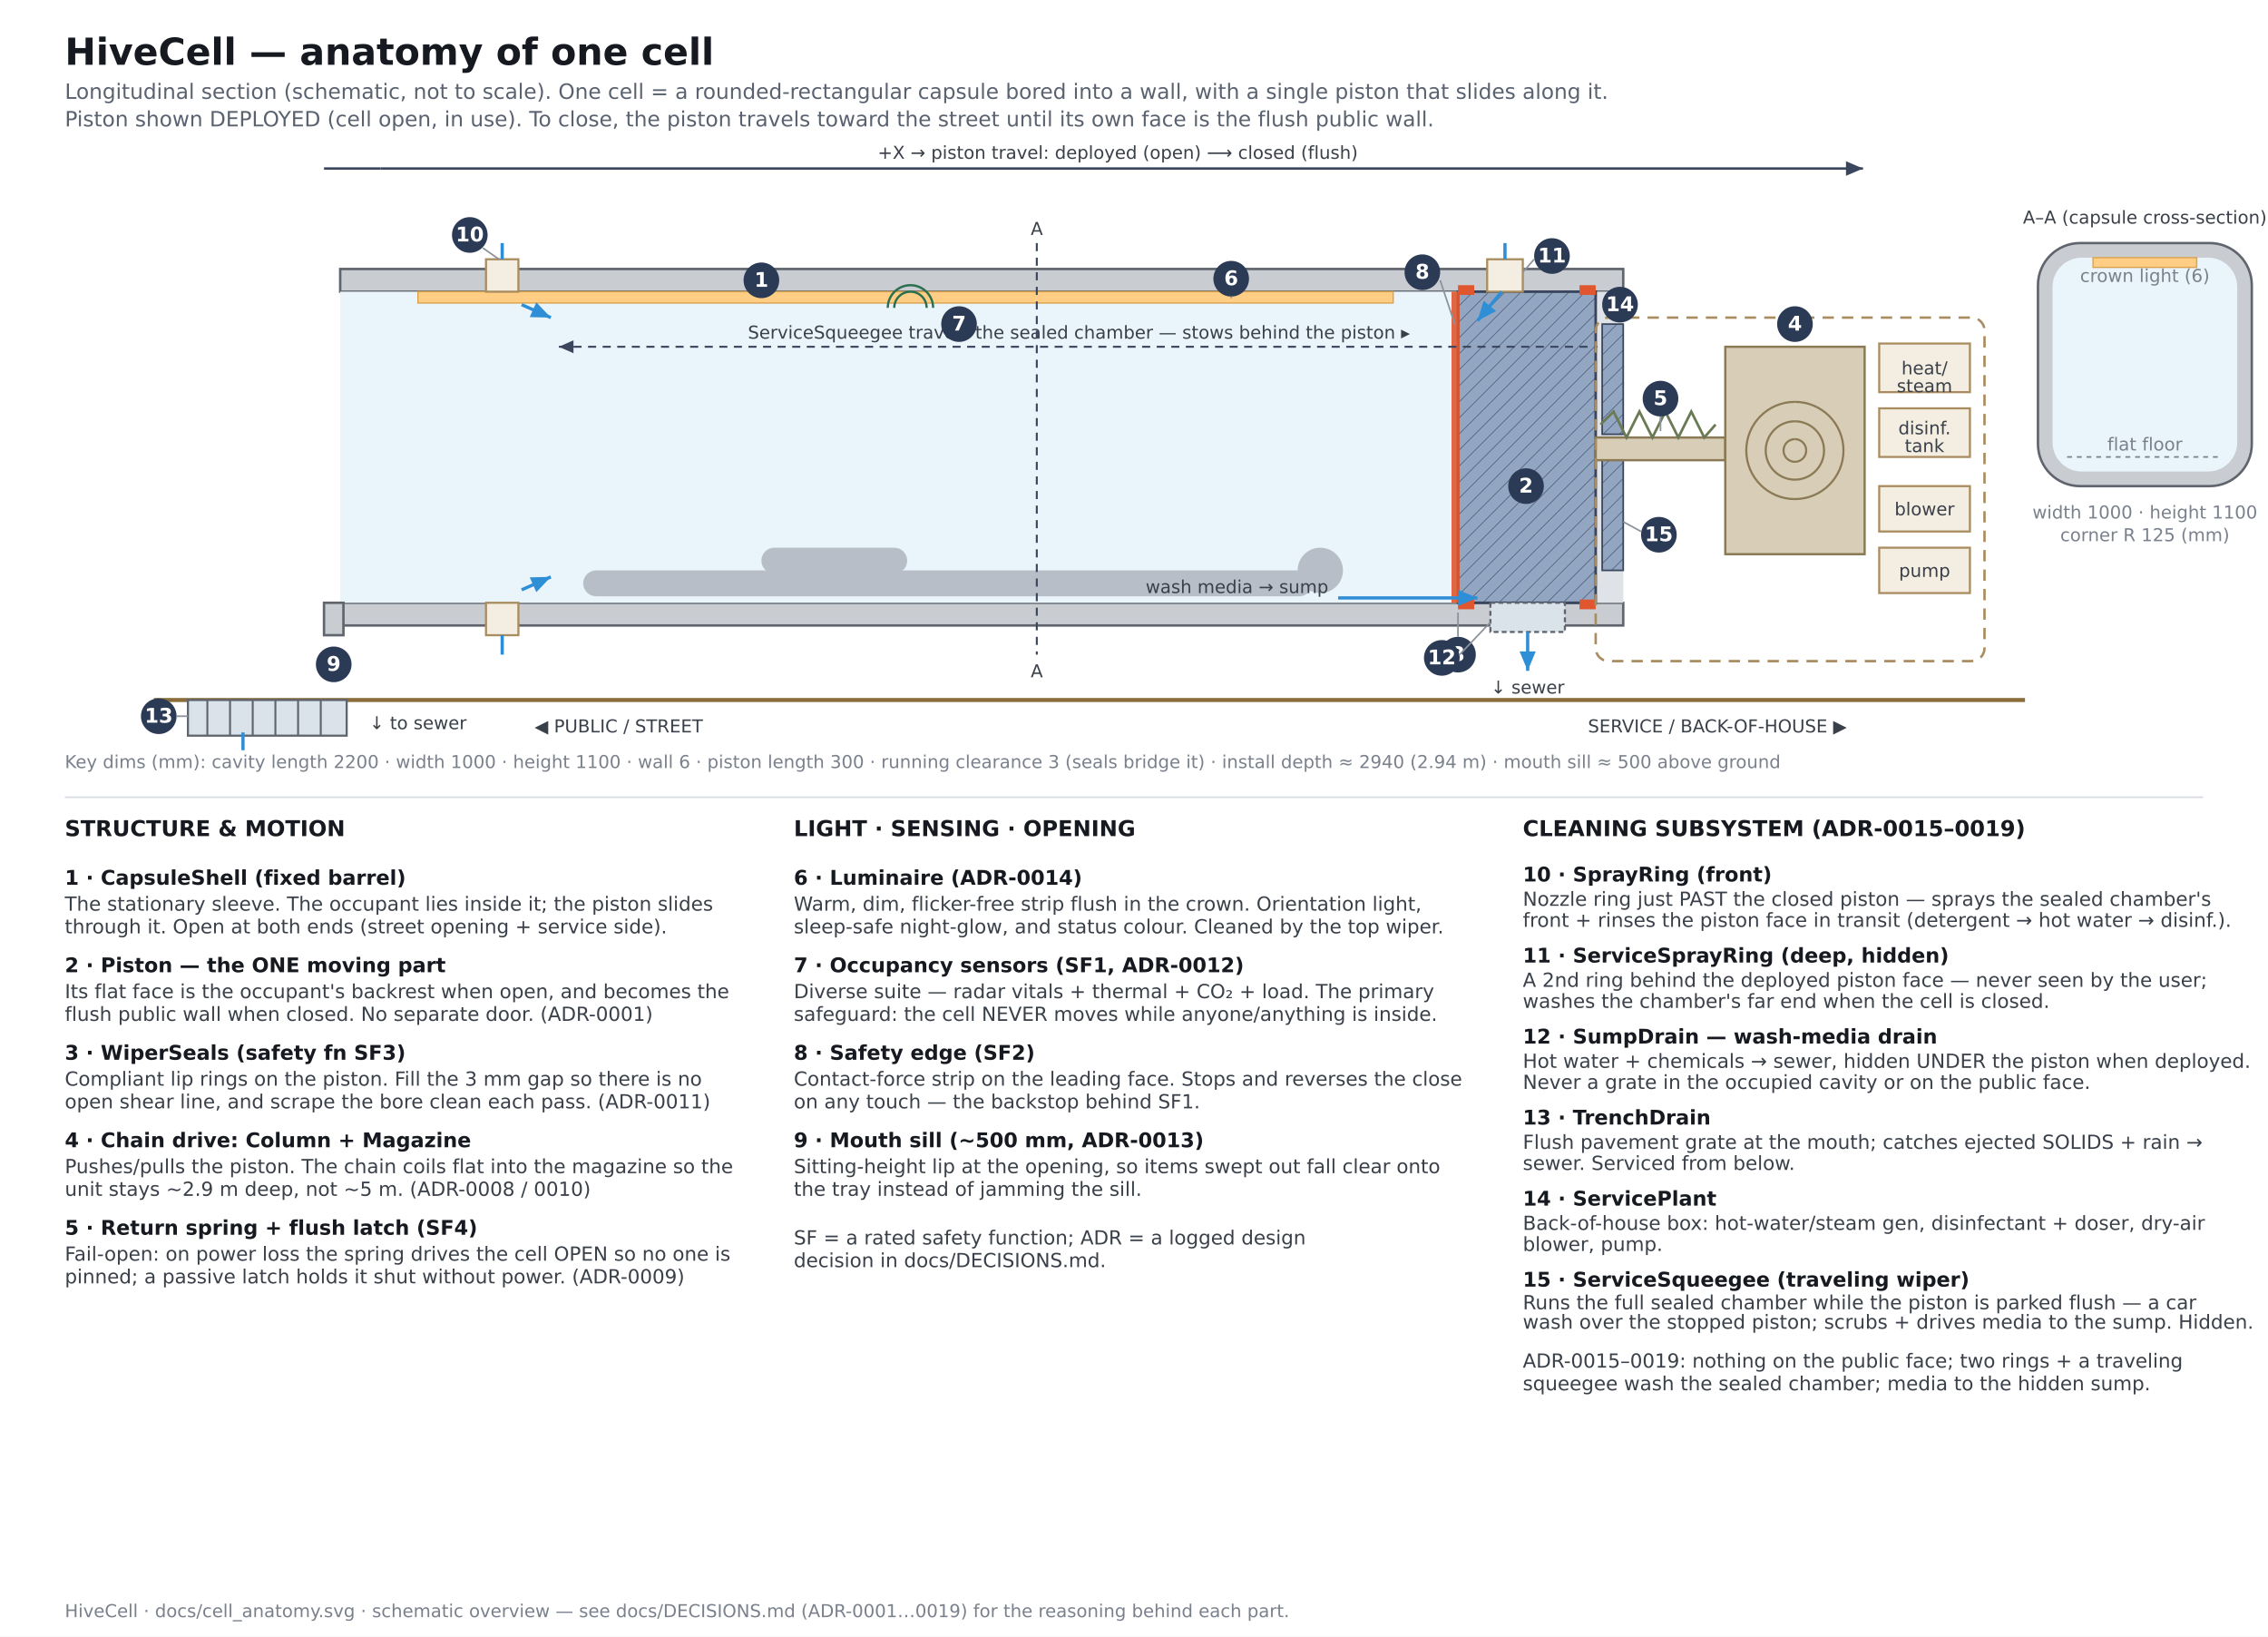
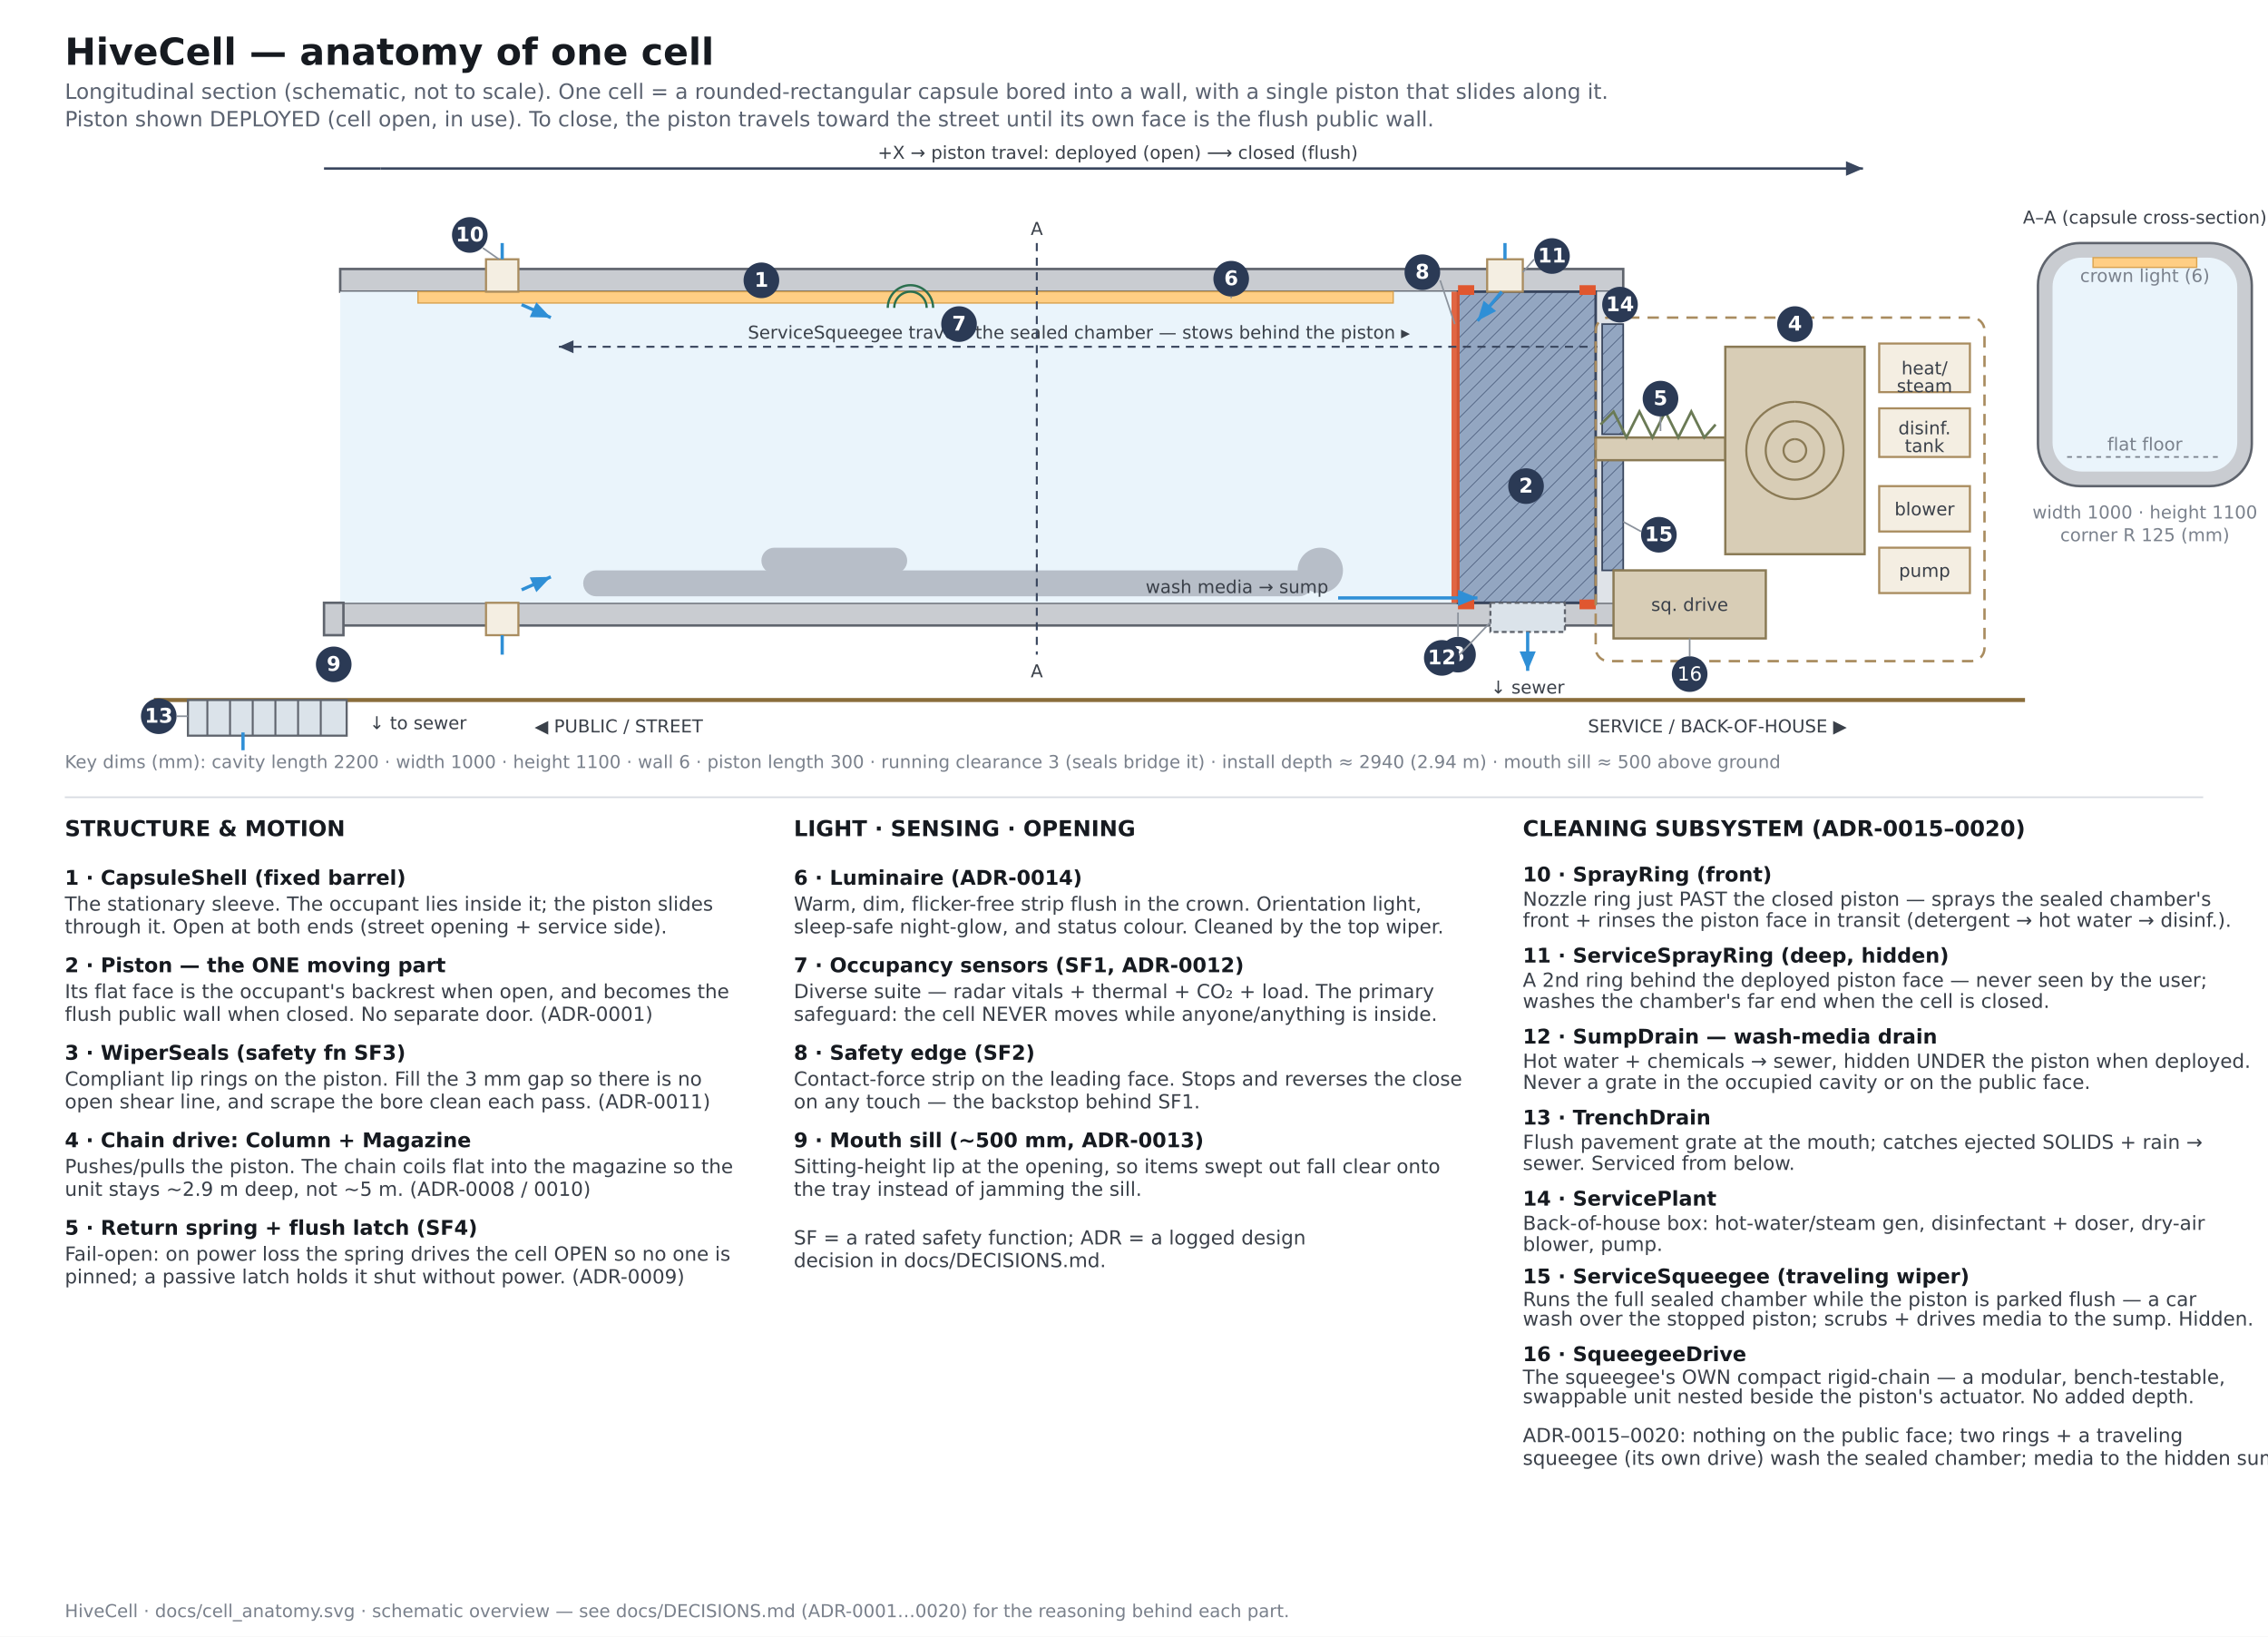
<svg xmlns="http://www.w3.org/2000/svg" width="1400" height="1010" viewBox="0 0 1400 1010">
  <style>
    text{font-family:'DejaVu Sans','Helvetica',Arial,sans-serif}
    .title{font-size:23px;font-weight:bold;fill:#161a20}
    .sub{font-size:13px;fill:#5a6270}
    .lbl{font-size:13px;fill:#20242b}
    .small{font-size:11px;fill:#3a4049}
    .dim{font-size:11px;fill:#7a818c}
    .grphdr{font-size:13.5px;font-weight:bold;fill:#161a20}
    .fnname{font-size:12.5px;font-weight:bold;fill:#161a20}
    .fntext{font-size:12px;fill:#3a4049}
    .wall{fill:#c9ccd1;stroke:#5f646d;stroke-width:1.5}
    .bore{fill:#eaf4fb}
    .void{fill:#dfe3e8}
    .piston{fill:#93a6c1;stroke:#39465e;stroke-width:1.6}
    .seal{fill:#e0572f}
    .lum{fill:#ffce84;stroke:#d9a24e;stroke-width:.8}
    .tray{fill:#dbe3ea;stroke:#5f646d;stroke-width:1.3}
    .plant{fill:#f4eee2;stroke:#a98c5f;stroke-width:1.3}
    .env{fill:none;stroke:#a98c5f;stroke-width:1.5;stroke-dasharray:7 5}
    .mag{fill:#d8cdb6;stroke:#8a7a55;stroke-width:1.4}
    .body{fill:#b7bec8}
    .ground{stroke:#8a6d3b;stroke-width:2.5}
    .leader{stroke:#8b929c;stroke-width:1}
    .water{stroke:#2f8fd6;stroke-width:2;fill:none}
    .waterfill{fill:#bfe0f5}
    .axis{stroke:#39465e;stroke-width:1.5}
    .cut{stroke:#39465e;stroke-width:1.2;stroke-dasharray:5 4}
  </style>
  <defs>
    <marker id="arr" markerWidth="9" markerHeight="9" refX="7" refY="3" orient="auto">
      <path d="M0,0 L7,3 L0,6 Z" fill="#39465e" />
    </marker>
    <marker id="spray" markerWidth="8" markerHeight="8" refX="6" refY="2.5" orient="auto">
      <path d="M0,0 L6,2.5 L0,5 Z" fill="#2f8fd6" />
    </marker>
    <pattern id="hatch" width="7" height="7" patternTransform="rotate(45)" patternUnits="userSpaceOnUse">
      <rect width="7" height="7" fill="#93a6c1" />
      <line x1="0" y1="0" x2="0" y2="7" stroke="#5c6e8c" stroke-width="1.1" />
    </pattern>
  </defs>
  <rect x="0" y="0" width="1400" height="1010" fill="#ffffff" />
  <text x="40" y="40" class="title">HiveCell — anatomy of one cell</text>
  <text x="40" y="61" class="sub">Longitudinal section (schematic, not to scale). One cell = a rounded-rectangular capsule bored into a wall, with a single piston that slides along it.</text>
  <text x="40" y="78" class="sub">Piston shown DEPLOYED (cell open, in use). To close, the piston travels toward the street until its own face is the flush public wall.</text>
  <line x1="235" y1="104" x2="1150" y2="104" class="axis" marker-end="url(#arr)" />
  <line x1="235" y1="104" x2="200" y2="104" class="axis" />
  <text x="690" y="98" class="small" text-anchor="middle">+X  →  piston travel: deployed (open) ⟶ closed (flush)</text>
  <line x1="95" y1="432" x2="1250" y2="432" class="ground" />
  <text x="330" y="452" class="small" fill="#8a6d3b">◀ PUBLIC / STREET</text>
  <text x="1140" y="452" class="small" fill="#8a6d3b" text-anchor="end">SERVICE / BACK-OF-HOUSE ▶</text>
  <rect x="210" y="166" width="792" height="14" class="wall" />
  <rect x="210" y="372" width="792" height="14" class="wall" />
  <rect x="210" y="180" width="690" height="192" class="bore" />
  <rect x="985" y="180" width="17" height="192" class="void" />
  <rect x="258" y="180" width="602" height="7" class="lum" />
  <g class="body">
    <circle cx="815" cy="352" r="14" />
    <rect x="360" y="352" width="450" height="16" rx="8" />
    <rect x="470" y="338" width="90" height="16" rx="8" />
  </g>
  <rect x="900" y="180" width="85" height="192" fill="url(#hatch)" stroke="#39465e" stroke-width="1.6" />
  <rect x="896" y="180" width="5" height="192" class="seal" opacity="0.9" />
  <rect x="900" y="176" width="10" height="6" class="seal" />
  <rect x="900" y="370" width="10" height="6" class="seal" />
  <rect x="975" y="176" width="10" height="6" class="seal" />
  <rect x="975" y="370" width="10" height="6" class="seal" />
  <g stroke="#2b6f4e" fill="none" stroke-width="1.4">
    <path d="M552,190 a10,10 0 0 1 20,0" />
    <path d="M548,190 a14,14 0 0 1 28,0" />
  </g>
  <rect x="300" y="160" width="20" height="20" class="plant" />
  <rect x="300" y="372" width="20" height="20" class="plant" />
  <line x1="322" y1="188" x2="340" y2="196" class="water" marker-end="url(#spray)" />
  <line x1="322" y1="364" x2="340" y2="356" class="water" marker-end="url(#spray)" />
  <line x1="310" y1="160" x2="310" y2="150" class="water" />
  <line x1="310" y1="392" x2="310" y2="404" class="water" />
  <rect x="918" y="160" width="22" height="20" class="plant" />
  <line x1="927" y1="180" x2="912" y2="198" class="water" marker-end="url(#spray)" />
  <line x1="929" y1="160" x2="929" y2="150" class="water" />
  <rect x="200" y="372" width="12" height="20" class="wall" />
  <rect x="920" y="372" width="46" height="18" class="tray" stroke-dasharray="3 2" />
  <line x1="943" y1="390" x2="943" y2="414" class="water" marker-end="url(#spray)" />
  <text x="943" y="428" class="small" fill="#2f8fd6" text-anchor="middle">↓ sewer</text>
  <text x="820" y="366" class="small" fill="#2f8fd6" text-anchor="end">wash media → sump</text>
  <line x1="826" y1="369" x2="912" y2="369" class="water" marker-end="url(#spray)" />
  <rect x="116" y="432" width="98" height="22" class="tray" />
  <g stroke="#5f646d" stroke-width="1.2">
    <line x1="128" y1="432" x2="128" y2="454" />
    <line x1="142" y1="432" x2="142" y2="454" />
    <line x1="156" y1="432" x2="156" y2="454" />
    <line x1="170" y1="432" x2="170" y2="454" />
    <line x1="184" y1="432" x2="184" y2="454" />
    <line x1="198" y1="432" x2="198" y2="454" />
  </g>
  <line x1="150" y1="452" x2="150" y2="463" class="water" />
  <text x="228" y="450" class="small" fill="#2f8fd6">↓ to sewer</text>
  <rect x="989" y="200" width="13" height="68" fill="url(#hatch)" stroke="#39465e" stroke-width="1" />
  <rect x="989" y="284" width="13" height="68" fill="url(#hatch)" stroke="#39465e" stroke-width="1" />
  <line x1="345" y1="214" x2="986" y2="214" class="cut" />
  <path d="M345,214 l9,-4 l0,8 Z" fill="#39465e" />
  <text x="666" y="209" class="small" text-anchor="middle" fill="#39465e">ServiceSqueegee travels the sealed chamber — stows behind the piston ▸</text>
  <rect x="985" y="270" width="80" height="14" class="mag" />
  <path d="M988,262 l8,-8 l8,16 l8,-16 l8,16 l8,-16 l8,16 l8,-16 l8,16 l7,-8" fill="none" stroke="#6a7a55" stroke-width="1.6" />
  <rect x="1065" y="214" width="86" height="128" class="mag" />
  <path d="M1108,278 m0,-30 a30,30 0 1 1 -0.1,0 M1108,278 m0,-18 a18,18 0 1 1 -0.1,0 M1108,278 m0,-7 a7,7 0 1 1 -0.1,0" fill="none" stroke="#8a7a55" stroke-width="1.3" />
  <rect x="985" y="196" width="240" height="212" rx="8" class="env" />
  <rect x="1160" y="212" width="56" height="30" class="plant" />
  <text x="1188" y="231" class="small" text-anchor="middle">heat/</text>
  <text x="1188" y="242" class="small" text-anchor="middle">steam</text>
  <rect x="1160" y="252" width="56" height="30" class="plant" />
  <text x="1188" y="268" class="small" text-anchor="middle">disinf.</text>
  <text x="1188" y="279" class="small" text-anchor="middle">tank</text>
  <rect x="1160" y="300" width="56" height="28" class="plant" />
  <text x="1188" y="318" class="small" text-anchor="middle">blower</text>
  <rect x="1160" y="338" width="56" height="28" class="plant" />
  <text x="1188" y="356" class="small" text-anchor="middle">pump</text>
+   <rect x="996" y="352" width="94" height="42" class="mag" />
+   <text x="1043" y="377" class="small" text-anchor="middle" fill="#3a2f18">sq. drive</text>
+   <g>
+     <circle cx="1043" cy="416" r="11" fill="#2b3a55" />
+     <text x="1043" y="420" fill="#fff" text-anchor="middle">16</text>
+     <line x1="1043" y1="405" x2="1043" y2="394" class="leader" />
+   </g>
  <line x1="640" y1="150" x2="640" y2="404" class="cut" />
  <text x="640" y="145" class="small" text-anchor="middle" fill="#39465e">A</text>
  <text x="640" y="418" class="small" text-anchor="middle" fill="#39465e">A</text>
  <g font-size="12.5" font-weight="bold">
    <g>
      <circle cx="470" cy="173" r="11" fill="#2b3a55" />
      <text x="470" y="177" fill="#fff" text-anchor="middle">1</text>
    </g>
    <g>
      <circle cx="942" cy="300" r="11" fill="#2b3a55" />
      <text x="942" y="304" fill="#fff" text-anchor="middle">2</text>
    </g>
    <g>
      <circle cx="900" cy="404" r="11" fill="#2b3a55" />
      <text x="900" y="408" fill="#fff" text-anchor="middle">3</text>
      <line x1="900" y1="393" x2="900" y2="378" class="leader" />
    </g>
    <g>
      <circle cx="1108" cy="200" r="11" fill="#2b3a55" />
      <text x="1108" y="204" fill="#fff" text-anchor="middle">4</text>
    </g>
    <g>
      <circle cx="1025" cy="246" r="11" fill="#2b3a55" />
      <text x="1025" y="250" fill="#fff" text-anchor="middle">5</text>
      <line x1="1025" y1="257" x2="1025" y2="266" class="leader" />
    </g>
    <g>
      <circle cx="760" cy="172" r="11" fill="#2b3a55" />
      <text x="760" y="176" fill="#fff" text-anchor="middle">6</text>
      <line x1="760" y1="183" x2="760" y2="184" class="leader" />
    </g>
    <g>
      <circle cx="592" cy="200" r="11" fill="#2b3a55" />
      <text x="592" y="204" fill="#fff" text-anchor="middle">7</text>
    </g>
    <g>
      <circle cx="878" cy="168" r="11" fill="#2b3a55" />
      <text x="878" y="172" fill="#fff" text-anchor="middle">8</text>
      <line x1="889" y1="173" x2="898" y2="200" class="leader" />
    </g>
    <g>
      <circle cx="206" cy="410" r="11" fill="#2b3a55" />
      <text x="206" y="414" fill="#fff" text-anchor="middle">9</text>
    </g>
    <g>
      <circle cx="290" cy="145" r="11" fill="#2b3a55" />
      <text x="290" y="149" fill="#fff" text-anchor="middle">10</text>
      <line x1="298" y1="153" x2="308" y2="160" class="leader" />
    </g>
    <g>
      <circle cx="98" cy="442" r="11" fill="#2b3a55" />
      <text x="98" y="446" fill="#fff" text-anchor="middle">13</text>
      <line x1="109" y1="442" x2="116" y2="442" class="leader" />
    </g>
    <g>
      <circle cx="1000" cy="188" r="11" fill="#2b3a55" />
      <text x="1000" y="192" fill="#fff" text-anchor="middle">14</text>
    </g>
    <g>
      <circle cx="890" cy="406" r="11" fill="#2b3a55" />
      <text x="890" y="410" fill="#fff" text-anchor="middle">12</text>
      <line x1="901" y1="404" x2="920" y2="384" class="leader" />
    </g>
    <g>
      <circle cx="958" cy="158" r="11" fill="#2b3a55" />
      <text x="958" y="162" fill="#fff" text-anchor="middle">11</text>
      <line x1="947" y1="160" x2="940" y2="168" class="leader" />
    </g>
    <g>
      <circle cx="1024" cy="330" r="11" fill="#2b3a55" />
      <text x="1024" y="334" fill="#fff" text-anchor="middle">15</text>
      <line x1="1013" y1="328" x2="1002" y2="322" class="leader" />
    </g>
  </g>
  <g transform="translate(1258,150)">
    <text x="66" y="-12" class="small" text-anchor="middle" fill="#39465e">A–A  (capsule cross-section)</text>
    <rect x="0" y="0" width="132" height="150" rx="26" class="wall" />
    <rect x="9" y="9" width="114" height="132" rx="18" class="bore" />
    <rect x="34" y="9" width="64" height="6" class="lum" />
    <line x1="18" y1="132" x2="114" y2="132" stroke="#7a818c" stroke-width="1" stroke-dasharray="3 3" />
    <text x="66" y="128" class="dim" text-anchor="middle">flat floor</text>
    <text x="66" y="170" class="dim" text-anchor="middle">width 1000 · height 1100</text>
    <text x="66" y="184" class="dim" text-anchor="middle">corner R 125 (mm)</text>
    <text x="66" y="24" class="dim" text-anchor="middle">crown light (6)</text>
  </g>
  <text x="40" y="474" class="dim">Key dims (mm): cavity length 2200 · width 1000 · height 1100 · wall 6 · piston length 300 · running clearance 3 (seals bridge it) · install depth ≈ 2940 (2.94 m) · mouth sill ≈ 500 above ground</text>
  <line x1="40" y1="492" x2="1360" y2="492" stroke="#d7dbe1" stroke-width="1" />
  <text x="40" y="516" class="grphdr">STRUCTURE &amp; MOTION</text>
  <g transform="translate(40,530)">
    <text x="0" y="16" class="fnname">1 · CapsuleShell (fixed barrel)</text>
    <text x="0" y="32" class="fntext">The stationary sleeve. The occupant lies inside it; the piston slides</text>
    <text x="0" y="46" class="fntext">through it. Open at both ends (street opening + service side).</text>
    <text x="0" y="70" class="fnname">2 · Piston  — the ONE moving part</text>
    <text x="0" y="86" class="fntext">Its flat face is the occupant's backrest when open, and becomes the</text>
    <text x="0" y="100" class="fntext">flush public wall when closed. No separate door. (ADR-0001)</text>
    <text x="0" y="124" class="fnname">3 · WiperSeals  (safety fn SF3)</text>
    <text x="0" y="140" class="fntext">Compliant lip rings on the piston. Fill the 3 mm gap so there is no</text>
    <text x="0" y="154" class="fntext">open shear line, and scrape the bore clean each pass. (ADR-0011)</text>
    <text x="0" y="178" class="fnname">4 · Chain drive: Column + Magazine</text>
    <text x="0" y="194" class="fntext">Pushes/pulls the piston. The chain coils flat into the magazine so the</text>
    <text x="0" y="208" class="fntext">unit stays ~2.9 m deep, not ~5 m. (ADR-0008 / 0010)</text>
    <text x="0" y="232" class="fnname">5 · Return spring + flush latch  (SF4)</text>
    <text x="0" y="248" class="fntext">Fail-open: on power loss the spring drives the cell OPEN so no one is</text>
    <text x="0" y="262" class="fntext">pinned; a passive latch holds it shut without power. (ADR-0009)</text>
  </g>
  <text x="490" y="516" class="grphdr">LIGHT · SENSING · OPENING</text>
  <g transform="translate(490,530)">
    <text x="0" y="16" class="fnname">6 · Luminaire  (ADR-0014)</text>
    <text x="0" y="32" class="fntext">Warm, dim, flicker-free strip flush in the crown. Orientation light,</text>
    <text x="0" y="46" class="fntext">sleep-safe night-glow, and status colour. Cleaned by the top wiper.</text>
    <text x="0" y="70" class="fnname">7 · Occupancy sensors  (SF1, ADR-0012)</text>
    <text x="0" y="86" class="fntext">Diverse suite — radar vitals + thermal + CO₂ + load. The primary</text>
    <text x="0" y="100" class="fntext">safeguard: the cell NEVER moves while anyone/anything is inside.</text>
    <text x="0" y="124" class="fnname">8 · Safety edge  (SF2)</text>
    <text x="0" y="140" class="fntext">Contact-force strip on the leading face. Stops and reverses the close</text>
    <text x="0" y="154" class="fntext">on any touch — the backstop behind SF1.</text>
    <text x="0" y="178" class="fnname">9 · Mouth sill  (~500 mm, ADR-0013)</text>
    <text x="0" y="194" class="fntext">Sitting-height lip at the opening, so items swept out fall clear onto</text>
    <text x="0" y="208" class="fntext">the tray instead of jamming the sill.</text>
    <text x="0" y="238" class="fntext" fill="#7a818c">SF = a rated safety function; ADR = a logged design</text>
    <text x="0" y="252" class="fntext" fill="#7a818c">decision in docs/DECISIONS.md.</text>
  </g>
-   <text x="940" y="516" class="grphdr" fill="#2f6f9e">CLEANING SUBSYSTEM  (ADR-0015–0019)</text>
+   <text x="940" y="516" class="grphdr" fill="#2f6f9e">CLEANING SUBSYSTEM  (ADR-0015–0020)</text>
  <g transform="translate(940,530)">
    <text x="0" y="14" class="fnname">10 · SprayRing (front)</text>
    <text x="0" y="29" class="fntext">Nozzle ring just PAST the closed piston — sprays the sealed chamber's</text>
    <text x="0" y="42" class="fntext">front + rinses the piston face in transit (detergent → hot water → disinf.).</text>
    <text x="0" y="64" class="fnname">11 · ServiceSprayRing (deep, hidden)</text>
    <text x="0" y="79" class="fntext">A 2nd ring behind the deployed piston face — never seen by the user;</text>
    <text x="0" y="92" class="fntext">washes the chamber's far end when the cell is closed.</text>
    <text x="0" y="114" class="fnname">12 · SumpDrain — wash-media drain</text>
    <text x="0" y="129" class="fntext">Hot water + chemicals → sewer, hidden UNDER the piston when deployed.</text>
    <text x="0" y="142" class="fntext">Never a grate in the occupied cavity or on the public face.</text>
    <text x="0" y="164" class="fnname">13 · TrenchDrain</text>
    <text x="0" y="179" class="fntext">Flush pavement grate at the mouth; catches ejected SOLIDS + rain →</text>
    <text x="0" y="192" class="fntext">sewer. Serviced from below.</text>
    <text x="0" y="214" class="fnname">14 · ServicePlant</text>
    <text x="0" y="229" class="fntext">Back-of-house box: hot-water/steam gen, disinfectant + doser, dry-air</text>
    <text x="0" y="242" class="fntext">blower, pump.</text>
-     <text x="0" y="264" class="fnname">15 · ServiceSqueegee (traveling wiper)</text>
-     <text x="0" y="278" class="fntext">Runs the full sealed chamber while the piston is parked flush — a car</text>
-     <text x="0" y="290" class="fntext">wash over the stopped piston; scrubs + drives media to the sump. Hidden.</text>
-     <text x="0" y="314" class="fntext" fill="#7a818c">ADR-0015–0019: nothing on the public face; two rings + a traveling</text>
-     <text x="0" y="328" class="fntext" fill="#7a818c">squeegee wash the sealed chamber; media to the hidden sump.</text>
-   </g>
-   <text x="40" y="998" class="dim">HiveCell · docs/cell_anatomy.svg · schematic overview — see docs/DECISIONS.md (ADR-0001…0019) for the reasoning behind each part.</text>
+     <text x="0" y="262" class="fnname">15 · ServiceSqueegee (traveling wiper)</text>
+     <text x="0" y="276" class="fntext">Runs the full sealed chamber while the piston is parked flush — a car</text>
+     <text x="0" y="288" class="fntext">wash over the stopped piston; scrubs + drives media to the sump. Hidden.</text>
+     <text x="0" y="310" class="fnname">16 · SqueegeeDrive</text>
+     <text x="0" y="324" class="fntext">The squeegee's OWN compact rigid-chain — a modular, bench-testable,</text>
+     <text x="0" y="336" class="fntext">swappable unit nested beside the piston's actuator. No added depth.</text>
+     <text x="0" y="360" class="fntext" fill="#7a818c">ADR-0015–0020: nothing on the public face; two rings + a traveling</text>
+     <text x="0" y="374" class="fntext" fill="#7a818c">squeegee (its own drive) wash the sealed chamber; media to the hidden sump.</text>
+   </g>
+   <text x="40" y="998" class="dim">HiveCell · docs/cell_anatomy.svg · schematic overview — see docs/DECISIONS.md (ADR-0001…0020) for the reasoning behind each part.</text>
</svg>
